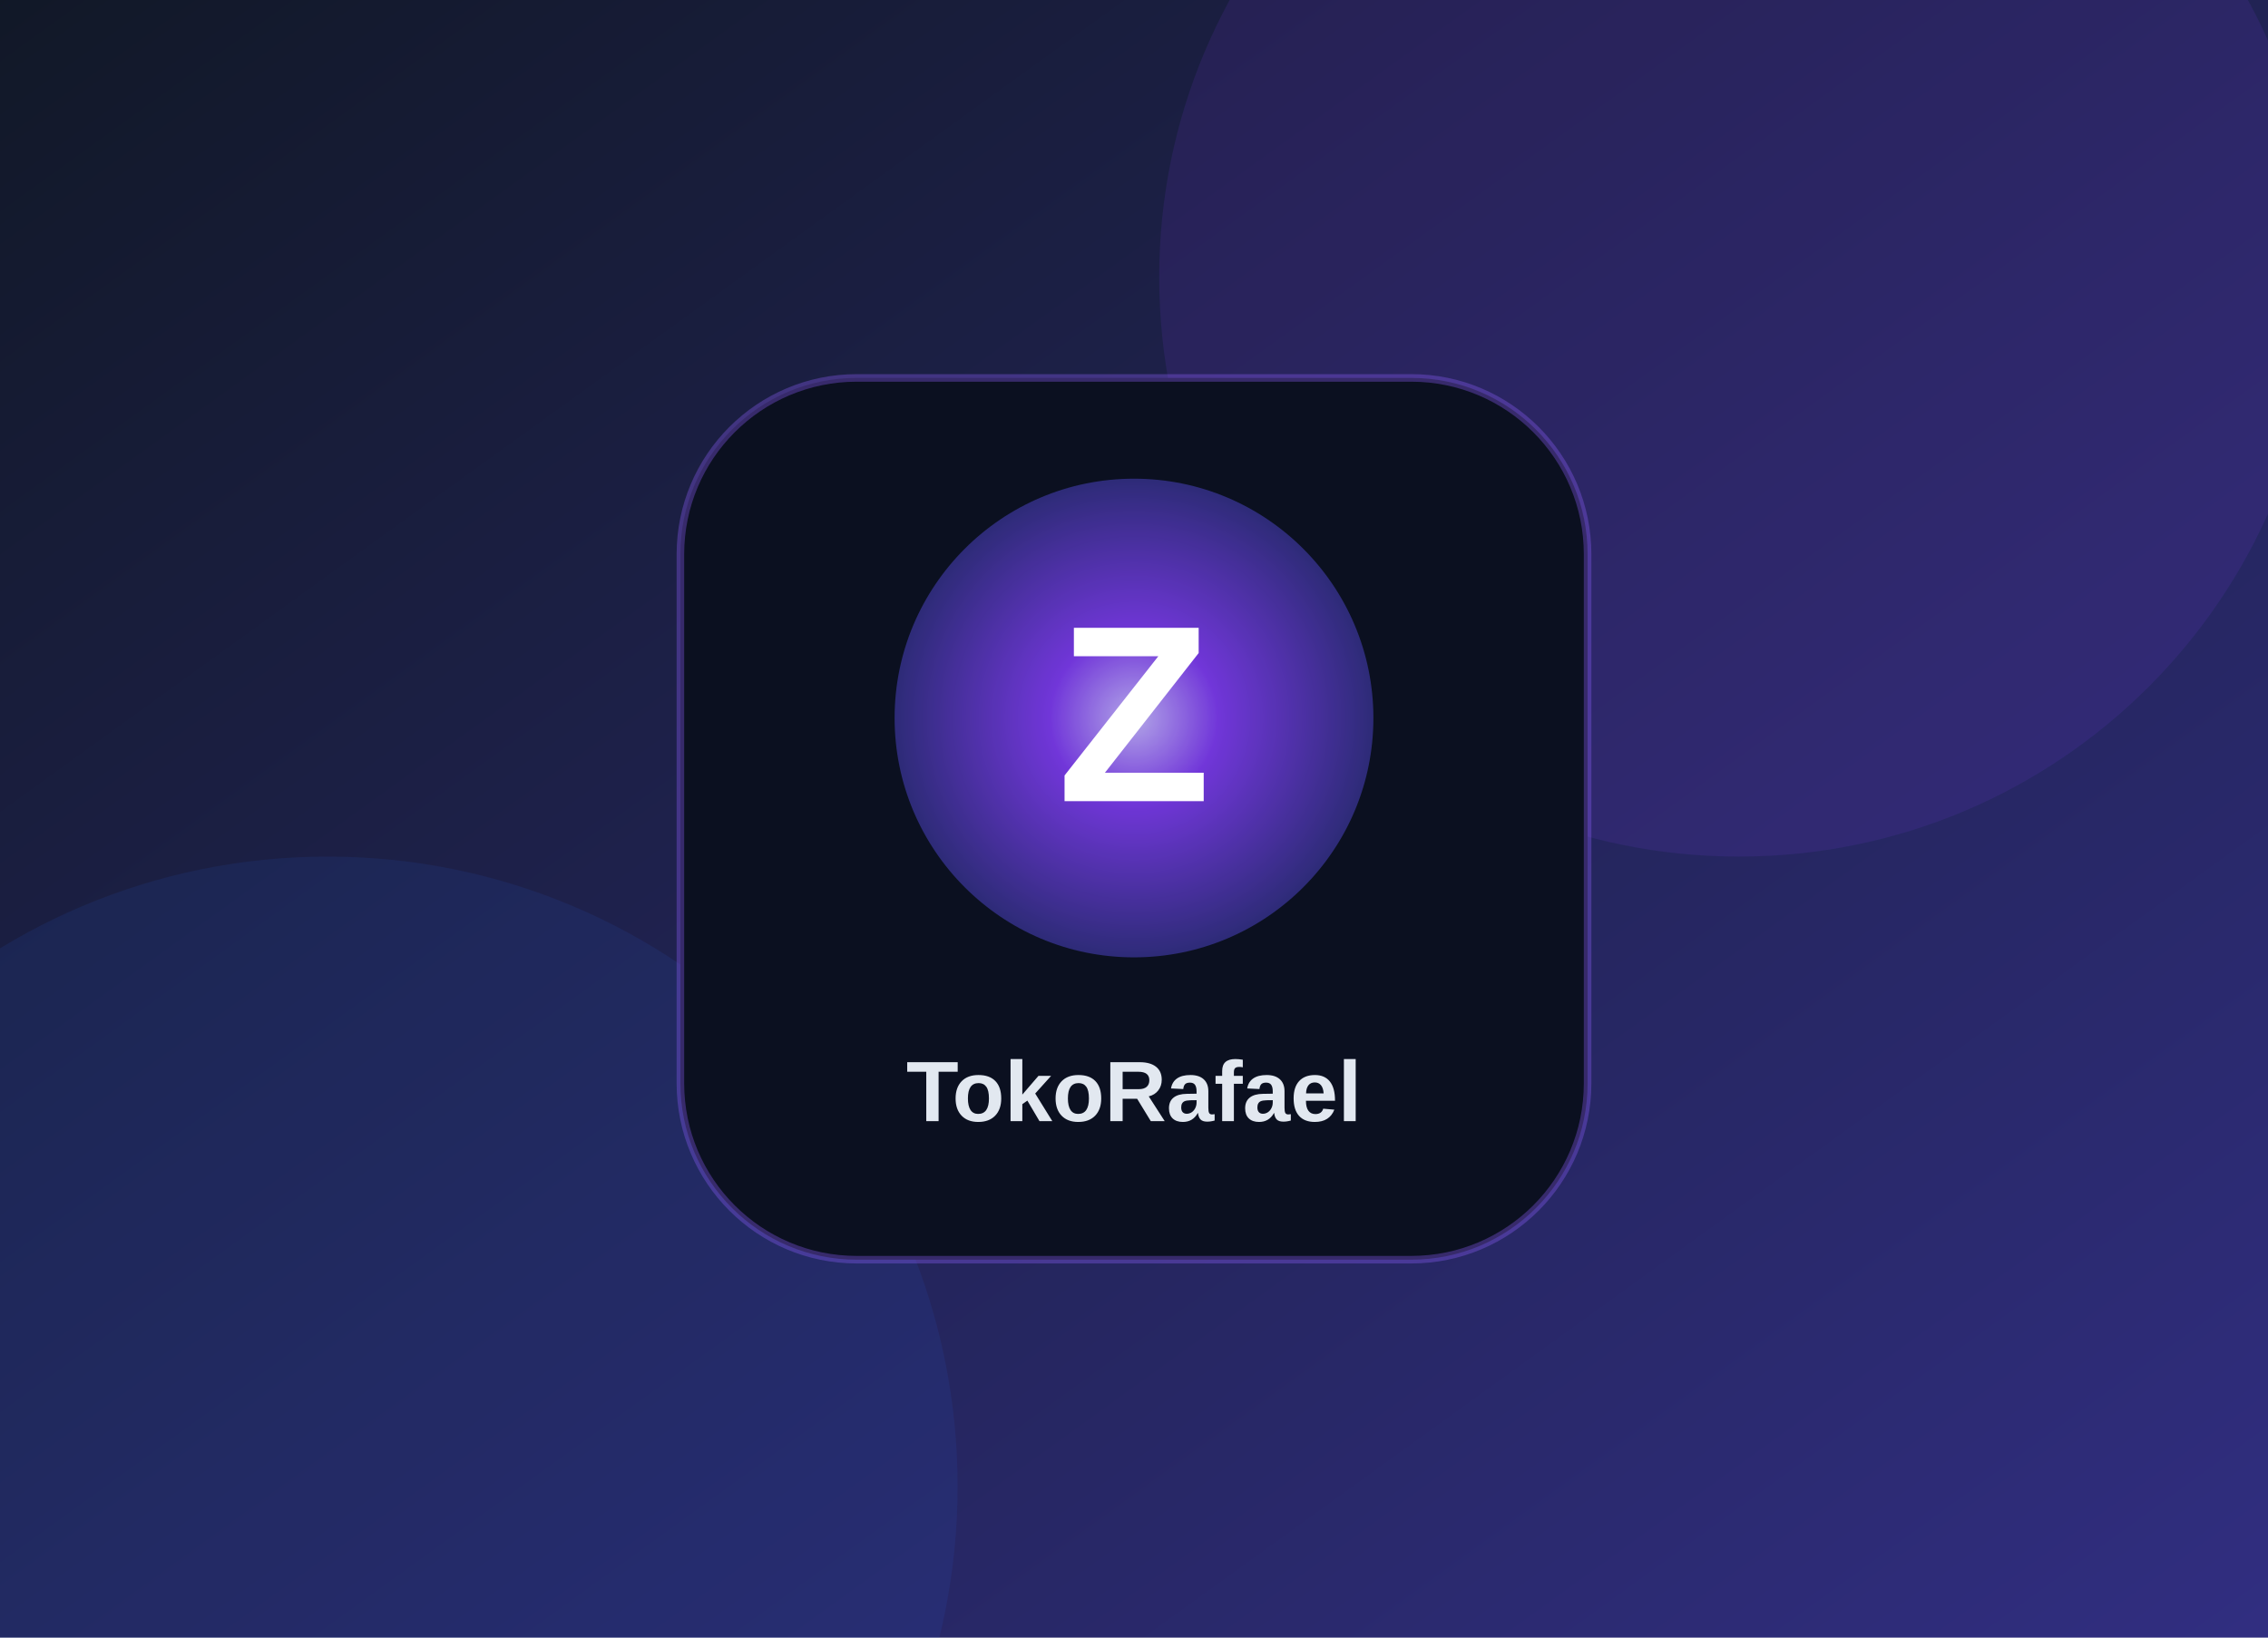
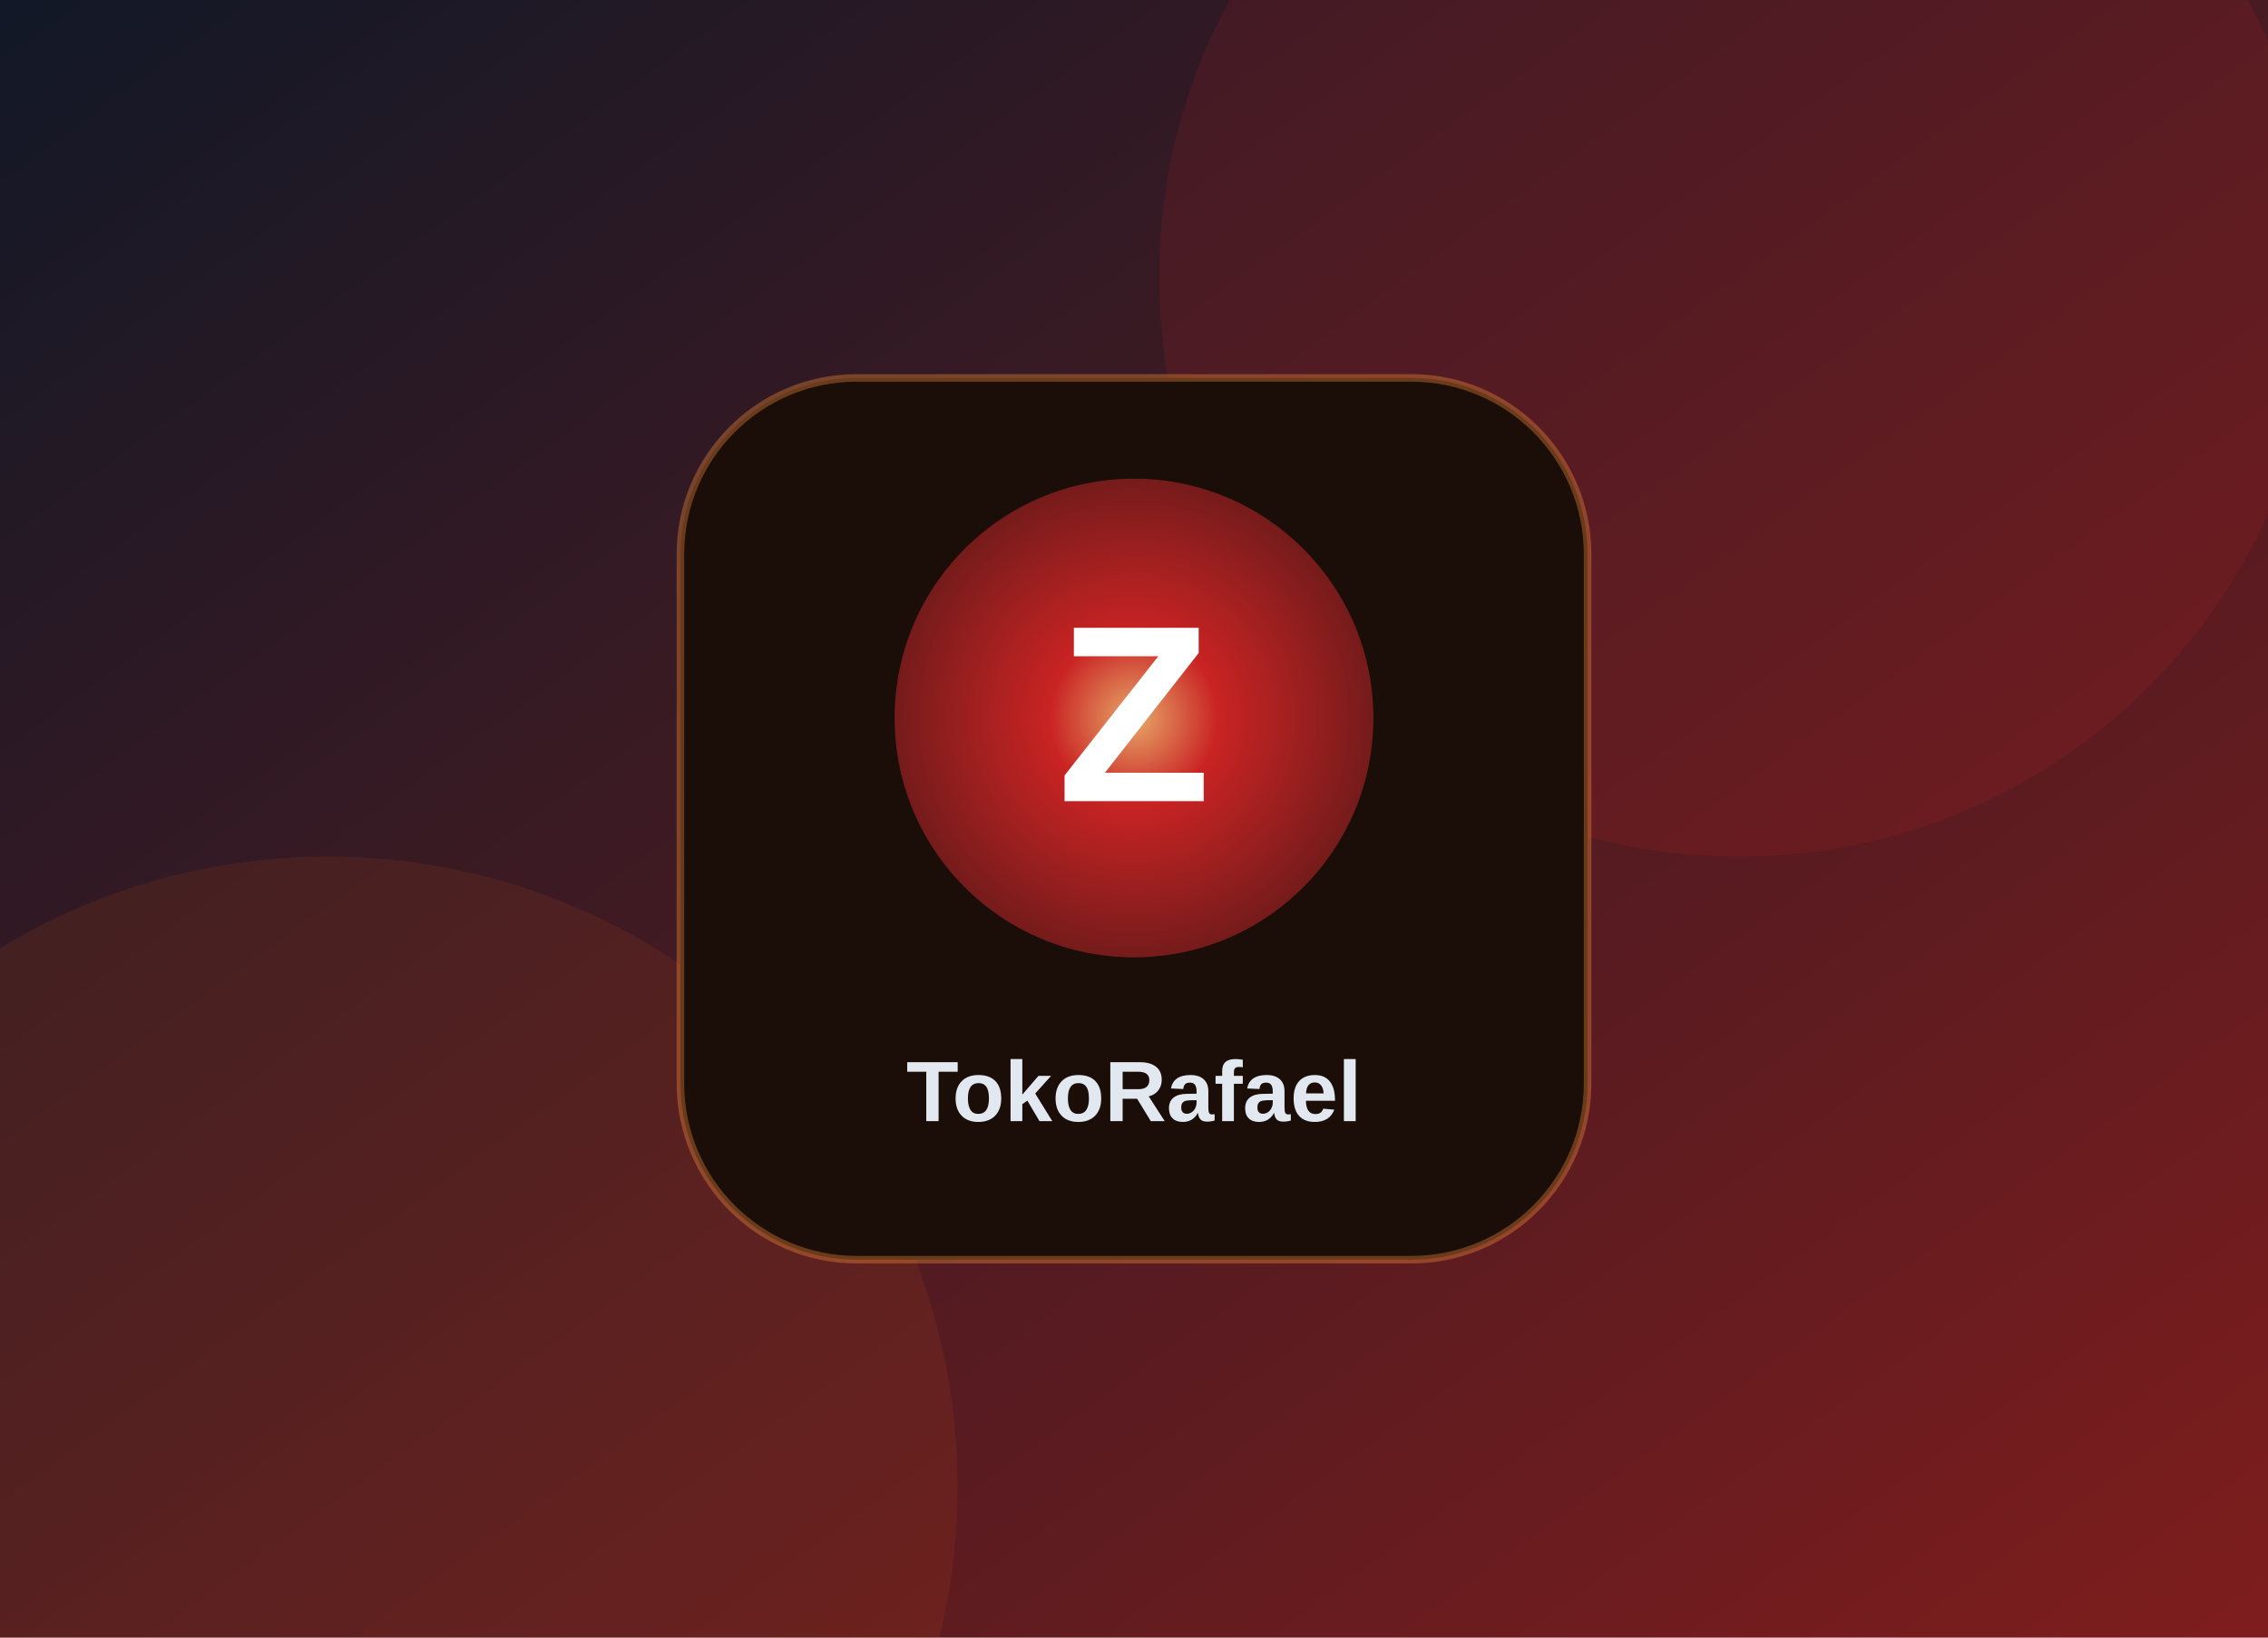
<svg xmlns="http://www.w3.org/2000/svg" viewBox="0 0 900 650" role="img" aria-label="TokoRafael product placeholder">
  <defs>
    <linearGradient id="g" x1="0" y1="0" x2="1" y2="1">
      <stop stop-color="#111827" />
-       <stop offset="1" stop-color="#312e81" />
+       <stop offset="1" stop-color="#7f1d1d" />
    </linearGradient>
    <radialGradient id="r">
-       <stop stop-color="#c4b5fd" />
-       <stop offset=".35" stop-color="#7c3aed" />
-       <stop offset="1" stop-color="#312e81" />
+       <stop stop-color="#fdba74" />
+       <stop offset=".35" stop-color="#dc2626" />
+       <stop offset="1" stop-color="#7f1d1d" />
    </radialGradient>
  </defs>
  <rect width="900" height="650" fill="url(#g)" />
-   <circle cx="690" cy="110" r="230" fill="#7c3aed" opacity=".12" />
-   <circle cx="130" cy="590" r="250" fill="#2563eb" opacity=".1" />
-   <rect x="270" y="150" width="360" height="350" rx="70" fill="#0b1020" stroke="#8b5cf6" stroke-opacity=".35" stroke-width="3" />
+   <circle cx="690" cy="110" r="230" fill="#dc2626" opacity=".12" />
+   <circle cx="130" cy="590" r="250" fill="#ea580c" opacity=".1" />
+   <rect x="270" y="150" width="360" height="350" rx="70" fill="#1b0d08" stroke="#fb923c" stroke-opacity=".35" stroke-width="3" />
  <circle cx="450" cy="285" r="95" fill="url(#r)" opacity=".9" />
  <text x="450" y="318" text-anchor="middle" fill="white" font-family="Arial,sans-serif" font-size="100" font-weight="700">Z</text>
  <text x="450" y="445" text-anchor="middle" fill="#e2e8f0" font-family="Arial,sans-serif" font-size="34" font-weight="700">TokoRafael</text>
</svg>
